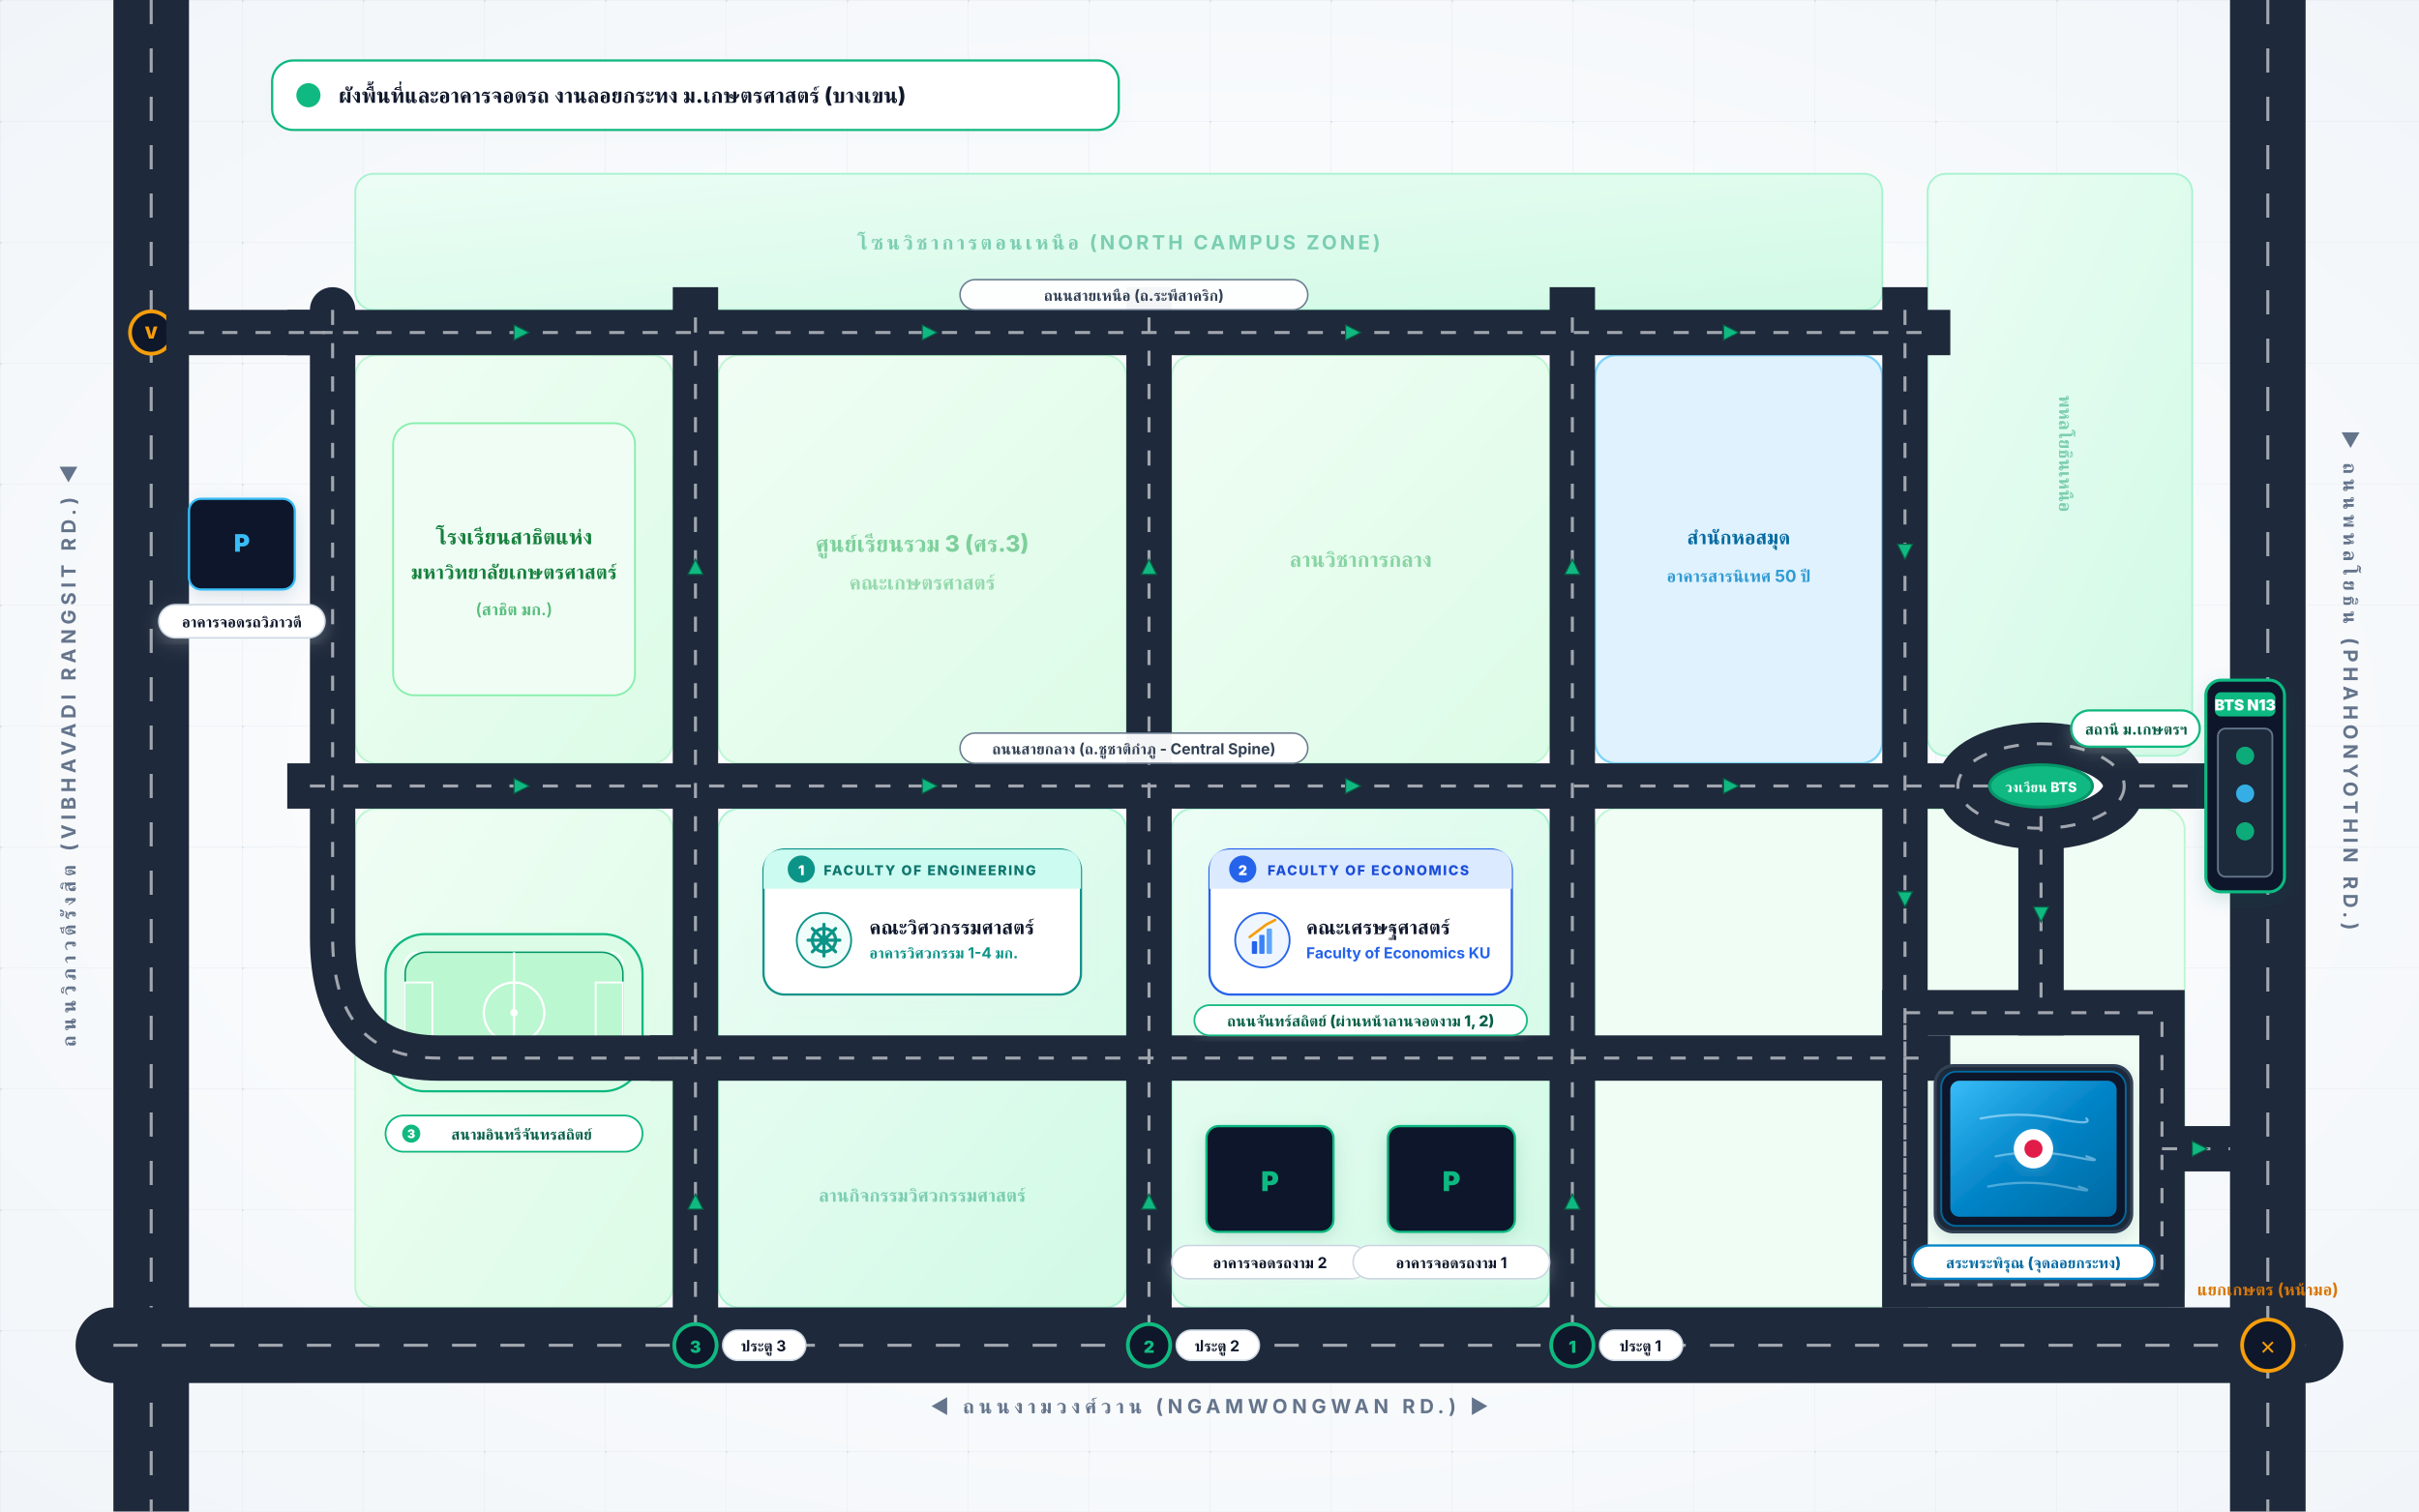
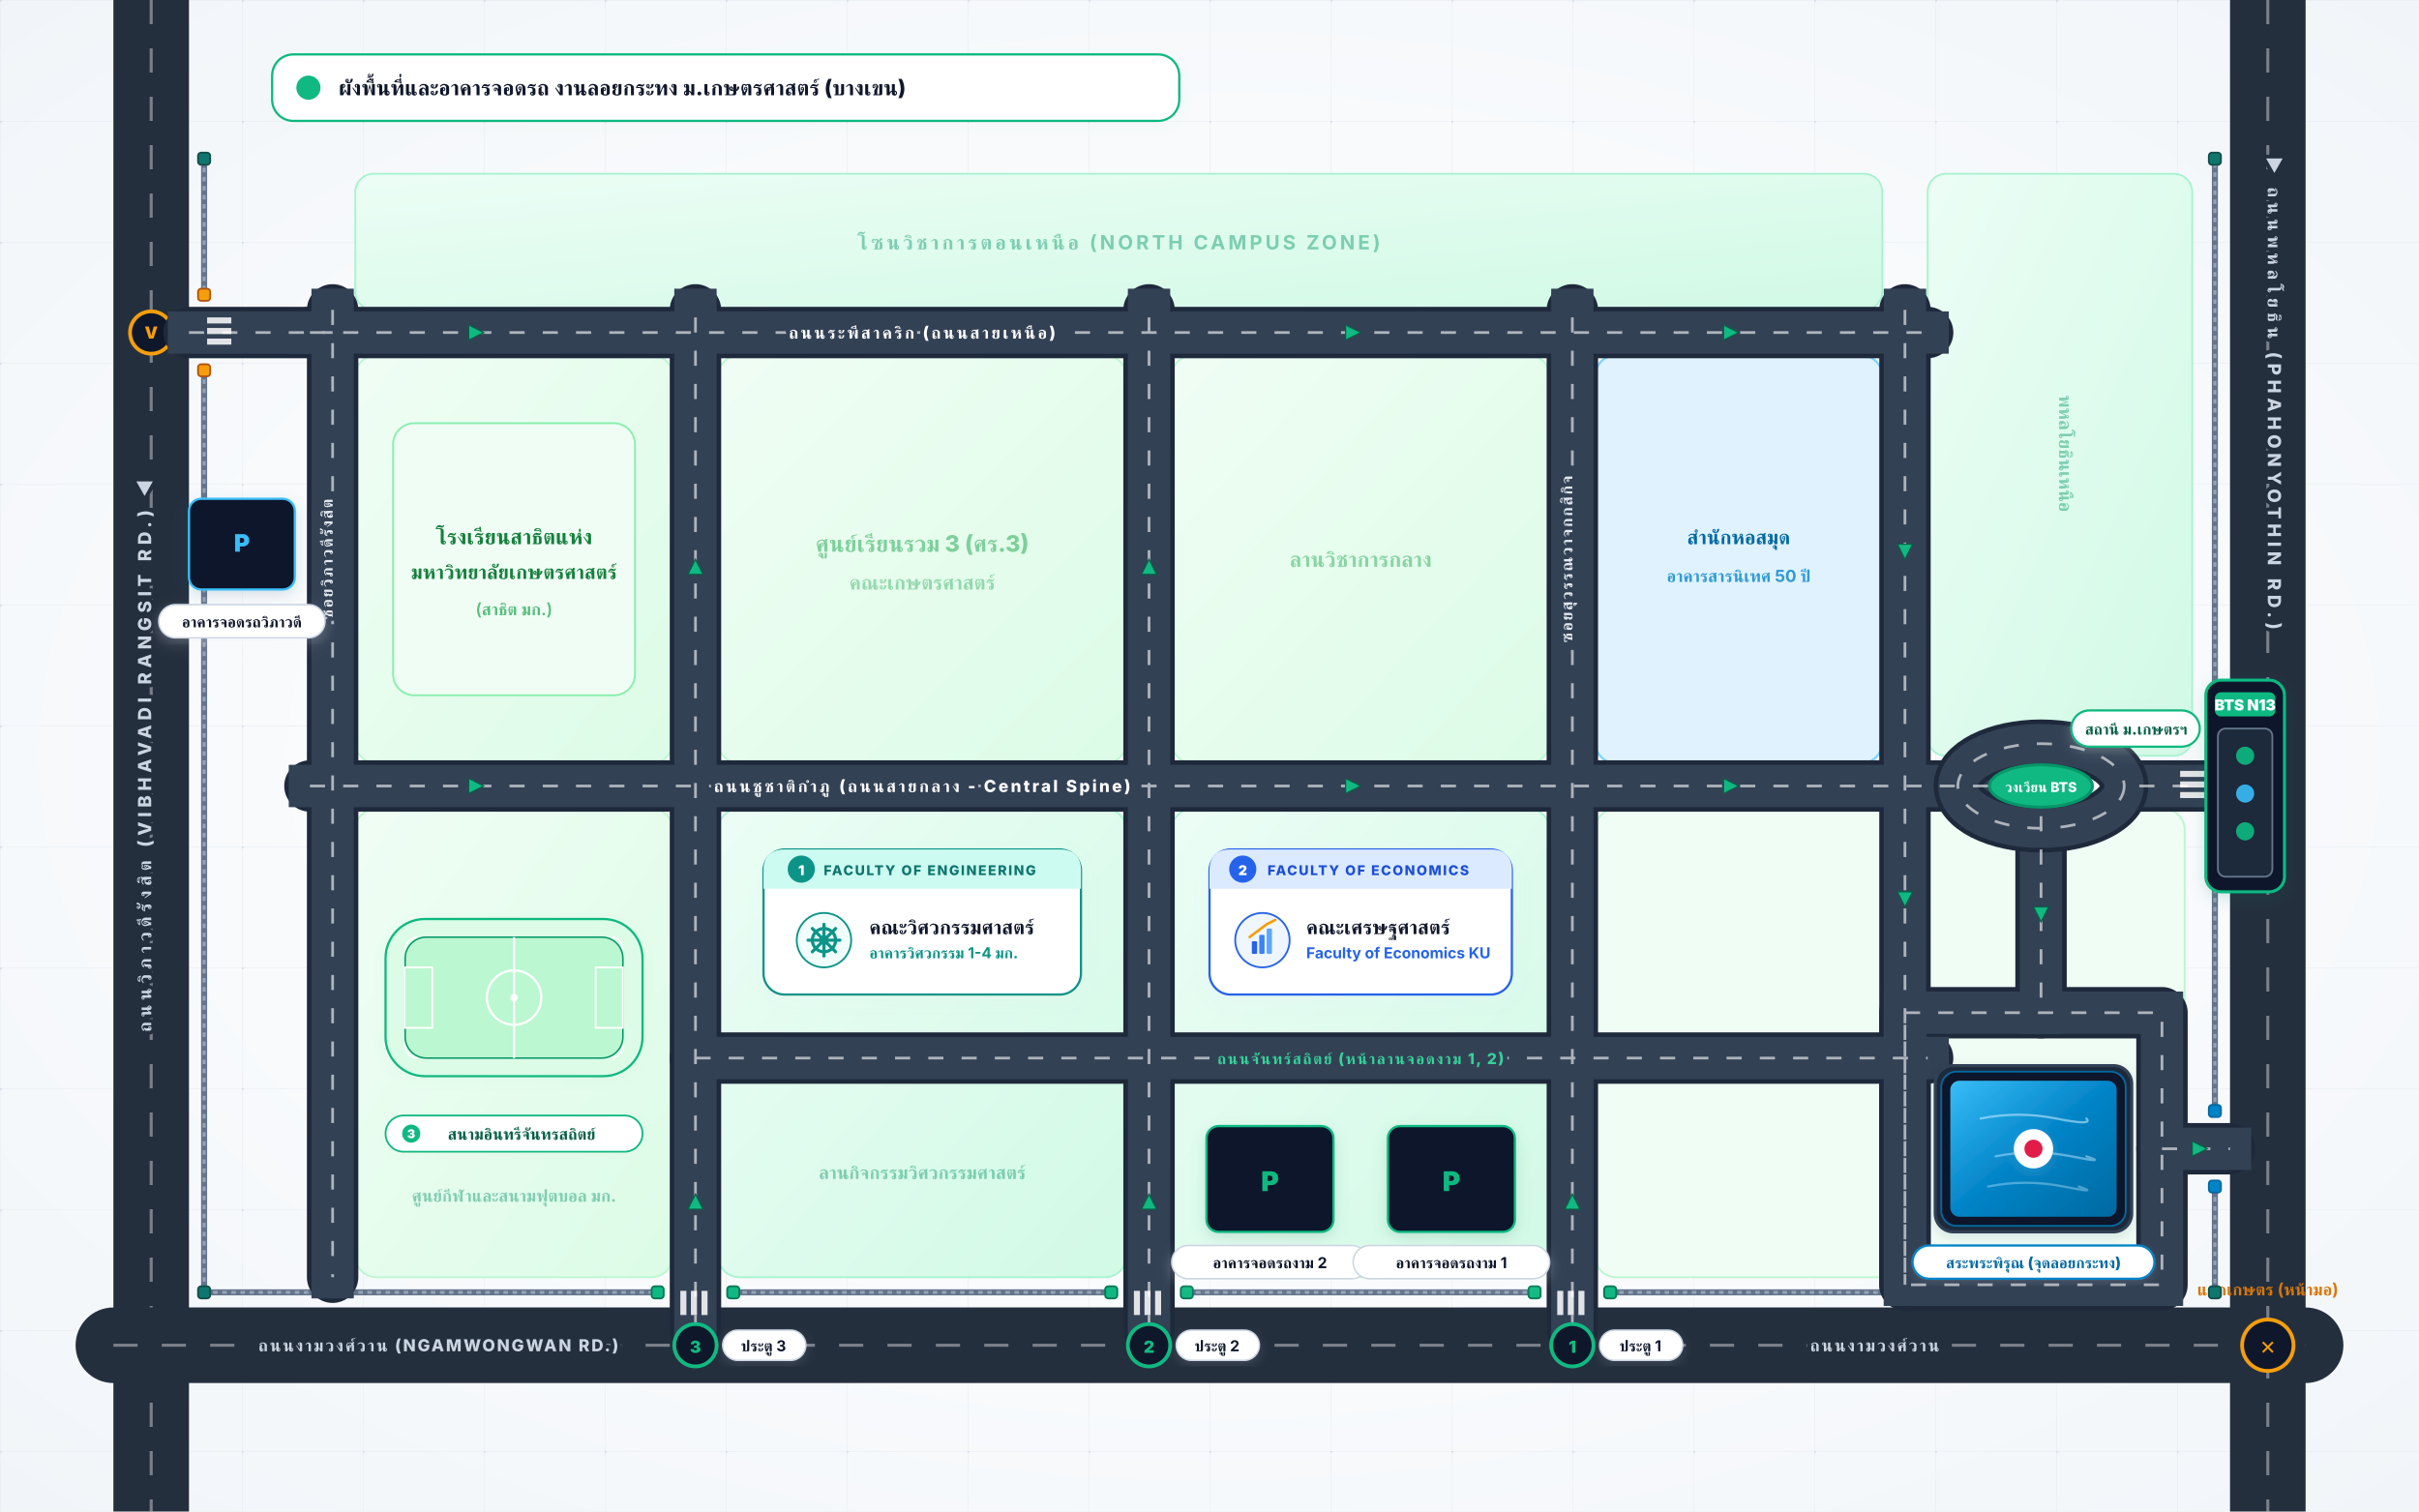
<svg xmlns="http://www.w3.org/2000/svg" viewBox="0 0 1600 1000" width="1600" height="1000" style="font-family: 'Inter', 'Prompt', -apple-system, BlinkMacSystemFont, sans-serif;">
  <defs>
    <radialGradient id="vignetteGlow" cx="50%" cy="50%" r="70%">
      <stop offset="0%" stop-color="#FFFFFF" />
      <stop offset="60%" stop-color="#F8FAFC" />
      <stop offset="100%" stop-color="#F1F5F9" />
    </radialGradient>
    <pattern id="gridBlueprint" width="80" height="80" patternUnits="userSpaceOnUse">
      <path d="M 80 0 L 0 0 0 80" fill="none" stroke="#E2E8F0" stroke-width="0.8" stroke-opacity="0.6" />
      <circle cx="0" cy="0" r="1.5" fill="#CBD5E1" fill-opacity="0.5" />
    </pattern>
    <linearGradient id="lawnNorth" x1="0%" y1="0%" x2="100%" y2="100%">
      <stop offset="0%" stop-color="#ECFDF5" />
      <stop offset="100%" stop-color="#D1FAE5" />
    </linearGradient>
    <linearGradient id="lawnCenter" x1="0%" y1="0%" x2="100%" y2="100%">
      <stop offset="0%" stop-color="#F0FDF4" />
      <stop offset="100%" stop-color="#DCFCE7" />
    </linearGradient>
    <linearGradient id="pondWaterGrad" x1="0%" y1="0%" x2="100%" y2="100%">
      <stop offset="0%" stop-color="#38BDF8" />
      <stop offset="50%" stop-color="#0284C7" />
      <stop offset="100%" stop-color="#0369A1" />
    </linearGradient>
    <filter id="dropSoft" x="-20%" y="-20%" width="140%" height="140%">
-       <feGaussianBlur stdDeviation="4" result="blur" />
-       <feOffset dx="0" dy="3" />
+       <feGaussianBlur stdDeviation="3.5" result="blur" />
+       <feOffset dx="0" dy="2.5" />
      <feComponentTransfer>
        <feFuncA type="linear" slope="0.12" />
      </feComponentTransfer>
      <feMerge>
        <feMergeNode />
        <feMergeNode in="SourceGraphic" />
      </feMerge>
    </filter>
    <filter id="cardGlow" x="-20%" y="-20%" width="140%" height="140%">
-       <feGaussianBlur stdDeviation="6" result="blur" />
-       <feOffset dx="0" dy="4" />
+       <feGaussianBlur stdDeviation="5" result="blur" />
+       <feOffset dx="0" dy="3.5" />
      <feComponentTransfer>
        <feFuncA type="linear" slope="0.15" />
      </feComponentTransfer>
      <feMerge>
        <feMergeNode />
        <feMergeNode in="SourceGraphic" />
      </feMerge>
    </filter>
  </defs>
  <rect width="1600" height="1000" fill="url(#vignetteGlow)" />
  <rect width="1600" height="1000" fill="url(#gridBlueprint)" />
-   <g transform="translate(180, 40)">
-     <rect x="0" y="0" width="560" height="46" rx="14" fill="#FFFFFF" stroke="#10B981" stroke-width="1.5" filter="url(#dropSoft)" />
-     <circle cx="24" cy="23" r="8" fill="#10B981" />
-     <text x="44" y="28" fill="#0F172A" font-size="14" font-weight="800">ผังพื้นที่และอาคารจอดรถ งานลอยกระทง ม.เกษตรศาสตร์ (บางเขน)</text>
+   <g transform="translate(180, 36)">
+     <rect x="0" y="0" width="600" height="44" rx="14" fill="#FFFFFF" stroke="#10B981" stroke-width="1.5" filter="url(#dropSoft)" />
+     <circle cx="24" cy="22" r="8" fill="#10B981" />
+     <text x="44" y="27" fill="#0F172A" font-size="14" font-weight="800">ผังพื้นที่และอาคารจอดรถ งานลอยกระทง ม.เกษตรศาสตร์ (บางเขน)</text>
  </g>
  <rect x="235" y="115" width="1010" height="90" rx="12" fill="url(#lawnNorth)" stroke="#A7F3D0" stroke-width="1.2" />
  <text x="740" y="165" fill="#059669" font-size="13" font-weight="700" opacity="0.45" letter-spacing="2" text-anchor="middle">โซนวิชาการตอนเหนือ (NORTH CAMPUS ZONE)</text>
  <rect x="1275" y="115" width="175" height="385" rx="12" fill="url(#lawnNorth)" stroke="#A7F3D0" stroke-width="1.2" />
  <text x="1362" y="300" fill="#059669" font-size="12" font-weight="700" opacity="0.45" text-anchor="middle" transform="rotate(90 1362 300)">พหลโยธินเหนือ</text>
  <g transform="translate(235, 235)">
    <rect x="0" y="0" width="210" height="270" rx="14" fill="url(#lawnCenter)" stroke="#BBF7D0" stroke-width="1.2" />
    <rect x="25" y="45" width="160" height="180" rx="14" fill="#F0FDF4" stroke="#86EFAC" stroke-width="1.2" />
    <text x="105" y="125" fill="#15803D" font-size="14" font-weight="800" text-anchor="middle">โรงเรียนสาธิตแห่ง</text>
    <text x="105" y="148" fill="#15803D" font-size="13" font-weight="800" text-anchor="middle">มหาวิทยาลัยเกษตรศาสตร์</text>
    <text x="105" y="172" fill="#16A34A" font-size="11" font-weight="600" opacity="0.7" text-anchor="middle">(สาธิต มก.)</text>
  </g>
  <g transform="translate(475, 235)">
    <rect x="0" y="0" width="270" height="270" rx="14" fill="url(#lawnCenter)" stroke="#BBF7D0" stroke-width="1.2" />
    <text x="135" y="130" fill="#16A34A" font-size="15" font-weight="800" opacity="0.5" text-anchor="middle">ศูนย์เรียนรวม 3 (ศร.3)</text>
    <text x="135" y="155" fill="#16A34A" font-size="13" font-weight="700" opacity="0.4" text-anchor="middle">คณะเกษตรศาสตร์</text>
  </g>
  <g transform="translate(775, 235)">
    <rect x="0" y="0" width="250" height="270" rx="14" fill="url(#lawnCenter)" stroke="#BBF7D0" stroke-width="1.2" />
    <text x="125" y="140" fill="#16A34A" font-size="14" font-weight="800" opacity="0.45" text-anchor="middle">ลานวิชาการกลาง</text>
  </g>
  <g transform="translate(1055, 235)">
    <rect x="0" y="0" width="190" height="270" rx="14" fill="#E0F2FE" stroke="#7DD3FC" stroke-width="1.5" />
    <text x="95" y="125" fill="#0369A1" font-size="13" font-weight="800" text-anchor="middle">สำนักหอสมุด</text>
    <text x="95" y="150" fill="#0284C7" font-size="11" font-weight="700" opacity="0.8" text-anchor="middle">อาคารสารนิเทศ 50 ปี</text>
  </g>
  <g transform="translate(235, 535)">
-     <rect x="0" y="0" width="210" height="330" rx="14" fill="url(#lawnCenter)" stroke="#BBF7D0" stroke-width="1.2" />
-     <g transform="translate(105, 135)">
+     <rect x="0" y="0" width="210" height="310" rx="14" fill="url(#lawnCenter)" stroke="#BBF7D0" stroke-width="1.2" />
+     <g transform="translate(105, 125)">
      <rect x="-85" y="-52" width="170" height="104" rx="26" fill="#DCFCE7" stroke="#10B981" stroke-width="1.5" filter="url(#dropSoft)" />
      <rect x="-72" y="-40" width="144" height="80" rx="14" fill="#BBF7D0" stroke="#059669" stroke-width="1" />
      <line x1="0" y1="-40" x2="0" y2="40" stroke="#FFFFFF" stroke-width="1.5" />
-       <circle cx="0" cy="0" r="20" fill="none" stroke="#FFFFFF" stroke-width="1.5" />
+       <circle cx="0" cy="0" r="18" fill="none" stroke="#FFFFFF" stroke-width="1.5" />
      <circle cx="0" cy="0" r="2.5" fill="#FFFFFF" />
      <rect x="-72" y="-20" width="18" height="40" fill="none" stroke="#FFFFFF" stroke-width="1.2" />
      <rect x="54" y="-20" width="18" height="40" fill="none" stroke="#FFFFFF" stroke-width="1.2" />
      <path d="M -72 -32 A 8 8 0 0 1 -64 -40" fill="none" stroke="#FFFFFF" stroke-width="1" />
      <path d="M -72 32 A 8 8 0 0 0 -64 40" fill="none" stroke="#FFFFFF" stroke-width="1" />
      <path d="M 72 -32 A 8 8 0 0 0 64 -40" fill="none" stroke="#FFFFFF" stroke-width="1" />
      <path d="M 72 32 A 8 8 0 0 1 64 40" fill="none" stroke="#FFFFFF" stroke-width="1" />
    </g>
    <g transform="translate(105, 215)">
      <rect x="-85" y="-12" width="170" height="24" rx="12" fill="#FFFFFF" stroke="#10B981" stroke-width="1.2" filter="url(#dropSoft)" />
      <circle cx="-68" cy="0" r="6" fill="#10B981" />
      <text x="-68" y="3" fill="#FFFFFF" font-size="8" font-weight="900" text-anchor="middle">3</text>
-       <text x="5" y="4" fill="#065F46" font-size="10" font-weight="800" text-anchor="middle">สนามอินทรีจันทรสถิตย์</text>
-     </g>
+       <text x="5" y="4" fill="#065F46" font-size="10.5" font-weight="800" text-anchor="middle">สนามอินทรีจันทรสถิตย์</text>
+     </g>
+     <text x="105" y="260" fill="#059669" font-size="11" font-weight="700" opacity="0.45" text-anchor="middle">ศูนย์กีฬาและสนามฟุตบอล มก.</text>
  </g>
  <g transform="translate(475, 535)">
-     <rect x="0" y="0" width="270" height="330" rx="14" fill="url(#lawnNorth)" stroke="#A7F3D0" stroke-width="1.2" />
+     <rect x="0" y="0" width="270" height="310" rx="14" fill="url(#lawnNorth)" stroke="#A7F3D0" stroke-width="1.2" />
    <g transform="translate(135, 75)" filter="url(#cardGlow)">
      <rect x="-105" y="-48" width="210" height="96" rx="14" fill="#FFFFFF" stroke="#0D9488" stroke-width="1.5" />
      <path d="M -105 -34 Q -105 -48 -91 -48 L 91 -48 Q 105 -48 105 -34 L 105 -22 L -105 -22 Z" fill="#CCFBF1" />
      <circle cx="-80" cy="-35" r="9" fill="#0D9488" />
      <text x="-80" y="-31" fill="#FFFFFF" font-size="9" font-weight="900" text-anchor="middle">1</text>
      <text x="5" y="-31" fill="#0F766E" font-size="9" font-weight="800" letter-spacing="1" text-anchor="middle">FACULTY OF ENGINEERING</text>
      <circle cx="-65" cy="12" r="18" fill="#F0FDFA" stroke="#0D9488" stroke-width="1.2" />
      <g transform="translate(-65, 12) scale(0.7)">
        <circle cx="0" cy="0" r="11" fill="none" stroke="#0D9488" stroke-width="3" />
        <circle cx="0" cy="0" r="4.5" fill="#0D9488" />
        <line x1="-15" y1="0" x2="15" y2="0" stroke="#0D9488" stroke-width="3" stroke-linecap="round" />
        <line x1="0" y1="-15" x2="0" y2="15" stroke="#0D9488" stroke-width="3" stroke-linecap="round" />
        <line x1="-11" y1="-11" x2="11" y2="11" stroke="#0D9488" stroke-width="3" stroke-linecap="round" />
        <line x1="-11" y1="11" x2="11" y2="-11" stroke="#0D9488" stroke-width="3" stroke-linecap="round" />
      </g>
      <text x="-35" y="8" fill="#0F172A" font-size="13" font-weight="800" text-anchor="start">คณะวิศวกรรมศาสตร์</text>
      <text x="-35" y="24" fill="#0D9488" font-size="10" font-weight="700" text-anchor="start">อาคารวิศวกรรม 1-4 มก.</text>
    </g>
-     <text x="135" y="260" fill="#059669" font-size="12" font-weight="700" opacity="0.45" text-anchor="middle">ลานกิจกรรมวิศวกรรมศาสตร์</text>
+     <text x="135" y="245" fill="#059669" font-size="12" font-weight="700" opacity="0.45" text-anchor="middle">ลานกิจกรรมวิศวกรรมศาสตร์</text>
  </g>
  <g transform="translate(775, 535)">
-     <rect x="0" y="0" width="250" height="330" rx="14" fill="url(#lawnNorth)" stroke="#A7F3D0" stroke-width="1.2" />
+     <rect x="0" y="0" width="250" height="310" rx="14" fill="url(#lawnNorth)" stroke="#A7F3D0" stroke-width="1.2" />
    <g transform="translate(125, 75)" filter="url(#cardGlow)">
      <rect x="-100" y="-48" width="200" height="96" rx="14" fill="#FFFFFF" stroke="#2563EB" stroke-width="1.5" />
      <path d="M -100 -34 Q -100 -48 -86 -48 L 86 -48 Q 100 -48 100 -34 L 100 -22 L -100 -22 Z" fill="#DBEAFE" />
      <circle cx="-78" cy="-35" r="9" fill="#2563EB" />
      <text x="-78" y="-31" fill="#FFFFFF" font-size="9" font-weight="900" text-anchor="middle">2</text>
      <text x="5" y="-31" fill="#1D4ED8" font-size="9" font-weight="800" letter-spacing="1" text-anchor="middle">FACULTY OF ECONOMICS</text>
      <circle cx="-65" cy="12" r="18" fill="#EFF6FF" stroke="#2563EB" stroke-width="1.2" />
      <g transform="translate(-65, 12) scale(0.7)">
        <rect x="-10" y="1" width="5" height="12" fill="#2563EB" rx="1" />
        <rect x="-3" y="-5" width="5" height="18" fill="#3B82F6" rx="1" />
        <rect x="4" y="-11" width="5" height="24" fill="#60A5FA" rx="1" />
        <path d="M -12 -3 L -4 -9 L 4 -15 L 12 -19" fill="none" stroke="#F59E0B" stroke-width="2.5" stroke-linecap="round" />
      </g>
      <text x="-36" y="8" fill="#0F172A" font-size="13" font-weight="800" text-anchor="start">คณะเศรษฐศาสตร์</text>
      <text x="-36" y="24" fill="#2563EB" font-size="10" font-weight="700" text-anchor="start">Faculty of Economics KU</text>
    </g>
  </g>
  <g transform="translate(1055, 535)">
-     <rect x="0" y="0" width="390" height="330" rx="14" fill="#F0FDF4" stroke="#BBF7D0" stroke-width="1.2" />
-     <text x="80" y="170" fill="#059669" font-size="12" font-weight="700" opacity="0.4" text-anchor="middle">ลานวัฒนธรรม</text>
-   </g>
-   <rect x="75" y="0" width="50" height="1000" fill="#1E293B" />
-   <line x1="100" y1="0" x2="100" y2="1000" stroke="#F8FAFC" stroke-width="2" stroke-dasharray="16,16" opacity="0.6" />
-   <text x="50" y="500" fill="#64748B" font-size="13" font-weight="700" letter-spacing="3" transform="rotate(-90 50 500)" text-anchor="middle">ถนนวิภาวดีรังสิต (VIBHAVADI RANGSIT RD.) ◀</text>
-   <rect x="50" y="865" width="1500" height="50" fill="#1E293B" rx="25" />
-   <line x1="75" y1="890" x2="1525" y2="890" stroke="#F8FAFC" stroke-width="2" stroke-dasharray="16,16" opacity="0.6" />
-   <text x="800" y="935" fill="#64748B" font-size="13" font-weight="700" letter-spacing="3" text-anchor="middle">◀ ถนนงามวงศ์วาน (NGAMWONGWAN RD.) ▶</text>
-   <rect x="1475" y="0" width="50" height="1000" fill="#1E293B" />
-   <line x1="1500" y1="0" x2="1500" y2="1000" stroke="#F8FAFC" stroke-width="2" stroke-dasharray="16,16" opacity="0.6" />
-   <text x="1550" y="450" fill="#64748B" font-size="13" font-weight="700" letter-spacing="3" transform="rotate(90 1550 450)" text-anchor="middle">▶ ถนนพหลโยธิน (PHAHONYOTHIN RD.)</text>
+     <rect x="0" y="0" width="390" height="310" rx="14" fill="#F0FDF4" stroke="#BBF7D0" stroke-width="1.2" />
+     <text x="75" y="160" fill="#059669" font-size="12" font-weight="700" opacity="0.4" text-anchor="middle">ลานวัฒนธรรม</text>
+   </g>
+   <rect x="75" y="0" width="50" height="1000" fill="#242F3E" />
+   <line x1="100" y1="0" x2="100" y2="1000" stroke="#F8FAFC" stroke-width="2" stroke-dasharray="16,16" opacity="0.4" />
+   <rect x="50" y="865" width="1500" height="50" fill="#242F3E" rx="25" />
+   <line x1="75" y1="890" x2="1525" y2="890" stroke="#F8FAFC" stroke-width="2" stroke-dasharray="16,16" opacity="0.4" />
+   <rect x="1475" y="0" width="50" height="1000" fill="#242F3E" />
+   <line x1="1500" y1="0" x2="1500" y2="1000" stroke="#F8FAFC" stroke-width="2" stroke-dasharray="16,16" opacity="0.4" />
  <g transform="translate(1475, 865)">
    <circle cx="25" cy="25" r="17" fill="#0F172A" stroke="#F59E0B" stroke-width="2.5" />
    <text x="25" y="31" fill="#F59E0B" font-size="13" font-weight="900" text-anchor="middle">✕</text>
    <text x="25" y="-8" fill="#D97706" font-size="11" font-weight="700" text-anchor="middle">แยกเกษตร (หน้ามอ)</text>
  </g>
  <g transform="translate(75, 200)">
    <circle cx="25" cy="20" r="14" fill="#0F172A" stroke="#F59E0B" stroke-width="2.5" />
    <text x="25" y="24" fill="#F59E0B" font-size="11" font-weight="900" text-anchor="middle">V</text>
-     <rect x="48" y="8" width="85" height="24" rx="12" fill="#FFFFFF" stroke="#CBD5E1" stroke-width="1" />
-     <text x="90" y="24" fill="#0F172A" font-size="11" font-weight="700" text-anchor="middle">ประตูวิภาวดี</text>
-   </g>
-   <g fill="none" stroke="#1E293B" stroke-width="30" stroke-linecap="square" stroke-linejoin="miter">
+     <rect x="48" y="8" width="82" height="24" rx="12" fill="#FFFFFF" stroke="#CBD5E1" stroke-width="1" filter="url(#dropSoft)" />
+     <text x="89" y="24" fill="#0F172A" font-size="10.5" font-weight="800" text-anchor="middle">ประตูวิภาวดี</text>
+   </g>
+   <g id="campus-perimeter-fence">
+     <g fill="none" stroke="#64748B" stroke-width="4" stroke-linecap="round" stroke-linejoin="round">
+       <line x1="135" y1="105" x2="135" y2="195" />
+       <line x1="135" y1="245" x2="135" y2="855" />
+       <line x1="135" y1="855" x2="435" y2="855" />
+       <line x1="485" y1="855" x2="735" y2="855" />
+       <line x1="785" y1="855" x2="1015" y2="855" />
+       <line x1="1065" y1="855" x2="1440" y2="855" />
+       <line x1="1465" y1="855" x2="1465" y2="785" />
+       <line x1="1465" y1="735" x2="1465" y2="545" />
+       <line x1="1465" y1="495" x2="1465" y2="105" />
+     </g>
+     <g fill="none" stroke="#94A3B8" stroke-width="2" stroke-dasharray="3,3">
+       <line x1="135" y1="105" x2="135" y2="195" />
+       <line x1="135" y1="245" x2="135" y2="855" />
+       <line x1="135" y1="855" x2="435" y2="855" />
+       <line x1="485" y1="855" x2="735" y2="855" />
+       <line x1="785" y1="855" x2="1015" y2="855" />
+       <line x1="1065" y1="855" x2="1440" y2="855" />
+       <line x1="1465" y1="855" x2="1465" y2="785" />
+       <line x1="1465" y1="735" x2="1465" y2="545" />
+       <line x1="1465" y1="495" x2="1465" y2="105" />
+     </g>
+     <rect x="131" y="851" width="8" height="8" rx="2" fill="#0F766E" stroke="#134E4A" stroke-width="1.2" />
+     <rect x="1461" y="851" width="8" height="8" rx="2" fill="#0F766E" stroke="#134E4A" stroke-width="1.2" />
+     <rect x="131" y="101" width="8" height="8" rx="2" fill="#0F766E" stroke="#134E4A" stroke-width="1.2" />
+     <rect x="1461" y="101" width="8" height="8" rx="2" fill="#0F766E" stroke="#134E4A" stroke-width="1.2" />
+     <rect x="131" y="191" width="8" height="8" rx="2" fill="#F59E0B" stroke="#B45309" stroke-width="1.2" />
+     <rect x="131" y="241" width="8" height="8" rx="2" fill="#F59E0B" stroke="#B45309" stroke-width="1.2" />
+     <rect x="431" y="851" width="8" height="8" rx="2" fill="#10B981" stroke="#047857" stroke-width="1.2" />
+     <rect x="481" y="851" width="8" height="8" rx="2" fill="#10B981" stroke="#047857" stroke-width="1.2" />
+     <rect x="731" y="851" width="8" height="8" rx="2" fill="#10B981" stroke="#047857" stroke-width="1.2" />
+     <rect x="781" y="851" width="8" height="8" rx="2" fill="#10B981" stroke="#047857" stroke-width="1.2" />
+     <rect x="1011" y="851" width="8" height="8" rx="2" fill="#10B981" stroke="#047857" stroke-width="1.2" />
+     <rect x="1061" y="851" width="8" height="8" rx="2" fill="#10B981" stroke="#047857" stroke-width="1.2" />
+     <rect x="1461" y="491" width="8" height="8" rx="2" fill="#10B981" stroke="#047857" stroke-width="1.2" />
+     <rect x="1461" y="541" width="8" height="8" rx="2" fill="#10B981" stroke="#047857" stroke-width="1.2" />
+     <rect x="1461" y="731" width="8" height="8" rx="2" fill="#0284C7" stroke="#0369A1" stroke-width="1.2" />
+     <rect x="1461" y="781" width="8" height="8" rx="2" fill="#0284C7" stroke="#0369A1" stroke-width="1.2" />
+   </g>
+   <g fill="none" stroke="#1E293B" stroke-width="34" stroke-linecap="round" stroke-linejoin="round">
    <line x1="205" y1="220" x2="1275" y2="220" />
    <line x1="205" y1="520" x2="1360" y2="520" />
-     <line x1="445" y1="700" x2="1275" y2="700" />
+     <line x1="460" y1="700" x2="1275" y2="700" />
    <line x1="125" y1="220" x2="220" y2="220" />
-     <path d="M 220 205 L 220 620 Q 220 700 290 700 L 460 700" stroke-linecap="round" />
+     <line x1="220" y1="205" x2="220" y2="845" />
    <line x1="460" y1="880" x2="460" y2="205" />
    <line x1="760" y1="880" x2="760" y2="205" />
    <line x1="1040" y1="880" x2="1040" y2="205" />
    <line x1="1260" y1="205" x2="1260" y2="850" />
    <line x1="1350" y1="540" x2="1350" y2="670" />
    <path d="M 1260 670 L 1430 670 L 1430 850 L 1260 850 Z" />
    <line x1="1415" y1="520" x2="1475" y2="520" />
    <line x1="1430" y1="760" x2="1475" y2="760" />
  </g>
-   <ellipse cx="1350" cy="520" rx="55" ry="28" fill="none" stroke="#1E293B" stroke-width="28" />
-   <g fill="none" stroke="#F8FAFC" stroke-width="2" stroke-dasharray="10,12" opacity="0.6">
+   <g fill="none" stroke="#334155" stroke-width="28" stroke-linecap="square" stroke-linejoin="miter">
    <line x1="205" y1="220" x2="1275" y2="220" />
    <line x1="205" y1="520" x2="1360" y2="520" />
-     <line x1="445" y1="700" x2="1275" y2="700" />
+     <line x1="460" y1="700" x2="1275" y2="700" />
    <line x1="125" y1="220" x2="220" y2="220" />
-     <path d="M 220 205 L 220 620 Q 220 700 290 700 L 460 700" />
+     <line x1="220" y1="205" x2="220" y2="845" />
+     <line x1="460" y1="880" x2="460" y2="205" />
+     <line x1="760" y1="880" x2="760" y2="205" />
+     <line x1="1040" y1="880" x2="1040" y2="205" />
+     <line x1="1260" y1="205" x2="1260" y2="850" />
+     <line x1="1350" y1="540" x2="1350" y2="670" />
+     <path d="M 1260 670 L 1430 670 L 1430 850 L 1260 850 Z" />
+     <line x1="1415" y1="520" x2="1475" y2="520" />
+     <line x1="1430" y1="760" x2="1475" y2="760" />
+   </g>
+   <ellipse cx="1350" cy="520" rx="55" ry="28" fill="none" stroke="#1E293B" stroke-width="32" />
+   <ellipse cx="1350" cy="520" rx="55" ry="28" fill="none" stroke="#334155" stroke-width="26" />
+   <g fill="none" stroke="#FFFFFF" stroke-width="1.8" stroke-dasharray="10,12" opacity="0.6">
+     <line x1="205" y1="220" x2="1275" y2="220" />
+     <line x1="205" y1="520" x2="1360" y2="520" />
+     <line x1="460" y1="700" x2="1275" y2="700" />
+     <line x1="125" y1="220" x2="220" y2="220" />
+     <line x1="220" y1="205" x2="220" y2="845" />
    <line x1="460" y1="880" x2="460" y2="205" />
    <line x1="760" y1="880" x2="760" y2="205" />
    <line x1="1040" y1="880" x2="1040" y2="205" />
    <line x1="1260" y1="205" x2="1260" y2="850" />
    <line x1="1350" y1="540" x2="1350" y2="670" />
    <path d="M 1260 670 L 1430 670 L 1430 850 L 1260 850 Z" />
    <ellipse cx="1350" cy="520" rx="55" ry="28" />
    <line x1="1415" y1="520" x2="1475" y2="520" />
    <line x1="1430" y1="760" x2="1475" y2="760" />
  </g>
+   <g stroke="#FFFFFF" stroke-width="2.5" stroke-dasharray="4,3" opacity="0.85">
+     <line x1="145" y1="210" x2="145" y2="230" stroke-width="16" />
+     <line x1="450" y1="862" x2="470" y2="862" stroke-width="16" />
+     <line x1="750" y1="862" x2="770" y2="862" stroke-width="16" />
+     <line x1="1030" y1="862" x2="1050" y2="862" stroke-width="16" />
+     <line x1="1450" y1="510" x2="1450" y2="530" stroke-width="16" />
+   </g>
  <ellipse cx="1350" cy="520" rx="34" ry="14" fill="#10B981" stroke="#059669" stroke-width="2" />
  <text x="1350" y="524" fill="#FFFFFF" font-size="9" font-weight="800" text-anchor="middle">วงเวียน BTS</text>
  <g fill="#10B981" stroke="#065F46" stroke-width="0.8">
-     <polygon points="350,220 340,215 340,225" />
-     <polygon points="620,220 610,215 610,225" />
+     <polygon points="320,220 310,215 310,225" />
    <polygon points="900,220 890,215 890,225" />
    <polygon points="1150,220 1140,215 1140,225" />
-     <polygon points="350,520 340,515 340,525" />
-     <polygon points="620,520 610,515 610,525" />
+     <polygon points="320,520 310,515 310,525" />
    <polygon points="900,520 890,515 890,525" />
    <polygon points="1150,520 1140,515 1140,525" />
    <polygon points="460,370 455,380 465,380" />
    <polygon points="460,790 455,800 465,800" />
    <polygon points="760,370 755,380 765,380" />
    <polygon points="760,790 755,800 765,800" />
-     <polygon points="1040,370 1035,380 1045,380" />
    <polygon points="1040,790 1035,800 1045,800" />
    <polygon points="1260,370 1265,360 1255,360" />
    <polygon points="1260,600 1265,590 1255,590" />
    <polygon points="1350,610 1345,600 1355,600" />
    <polygon points="1460,760 1450,755 1450,765" />
  </g>
+   <text x="610" y="224" fill="#FFFFFF" stroke="#334155" stroke-width="5" stroke-linejoin="round" style="paint-order: stroke fill;" font-size="11" font-weight="800" letter-spacing="1.5" text-anchor="middle">ถนนระพีสาคริก (ถนนสายเหนือ)</text>
+   <text x="610" y="524" fill="#FFFFFF" stroke="#334155" stroke-width="5" stroke-linejoin="round" style="paint-order: stroke fill;" font-size="11" font-weight="800" letter-spacing="1.5" text-anchor="middle">ถนนชูชาติกำภู (ถนนสายกลาง - Central Spine)</text>
+   <text x="900" y="704" fill="#34D399" stroke="#334155" stroke-width="6" stroke-linejoin="round" style="paint-order: stroke fill;" font-size="10" font-weight="800" letter-spacing="1" text-anchor="middle">ถนนจันทร์สถิตย์ (หน้าลานจอดงาม 1, 2)</text>
+   <text x="220" y="370" fill="#E2E8F0" stroke="#334155" stroke-width="5" stroke-linejoin="round" style="paint-order: stroke fill;" font-size="10.5" font-weight="800" letter-spacing="1" text-anchor="middle" transform="rotate(-90 220 370)">ซอยวิภาวดีรังสิต</text>
+   <text x="1040" y="370" fill="#E2E8F0" stroke="#334155" stroke-width="5" stroke-linejoin="round" style="paint-order: stroke fill;" font-size="10.5" font-weight="800" letter-spacing="1" text-anchor="middle" transform="rotate(-90 1040 370)">ซอยสุวรรณวาจกกสิกิจ</text>
+   <text x="100" y="500" fill="#CBD5E1" stroke="#242F3E" stroke-width="5" stroke-linejoin="round" style="paint-order: stroke fill;" font-size="12" font-weight="800" letter-spacing="3" transform="rotate(-90 100 500)" text-anchor="middle">ถนนวิภาวดีรังสิต (VIBHAVADI RANGSIT RD.) ◀</text>
+   <text x="290" y="894" fill="#CBD5E1" stroke="#242F3E" stroke-width="5" stroke-linejoin="round" style="paint-order: stroke fill;" font-size="11" font-weight="800" letter-spacing="1.2" text-anchor="middle">ถนนงามวงศ์วาน (NGAMWONGWAN RD.)</text>
+   <text x="1240" y="894" fill="#CBD5E1" stroke="#242F3E" stroke-width="5" stroke-linejoin="round" style="paint-order: stroke fill;" font-size="11" font-weight="800" letter-spacing="1.2" text-anchor="middle">ถนนงามวงศ์วาน</text>
+   <text x="1500" y="260" fill="#CBD5E1" stroke="#242F3E" stroke-width="5" stroke-linejoin="round" style="paint-order: stroke fill;" font-size="12" font-weight="800" letter-spacing="3" transform="rotate(90 1500 260)" text-anchor="middle">▶ ถนนพหลโยธิน (PHAHONYOTHIN RD.)</text>
  <g id="event-zone-loykrathong" transform="translate(1345, 760)" filter="url(#dropSoft)">
    <rect x="-65" y="-55" width="130" height="110" rx="12" fill="#1E293B" stroke="#334155" stroke-width="2" />
    <rect x="-61" y="-51" width="122" height="102" rx="10" fill="#0F172A" stroke="#0369A1" stroke-width="1.2" />
    <rect x="-55" y="-45" width="110" height="90" rx="6" fill="url(#pondWaterGrad)" />
    <path d="M -35 -20 Q -10 -25 15 -20 T 35 -20" fill="none" stroke="#BAE6FD" stroke-width="1.5" stroke-linecap="round" opacity="0.6" />
    <path d="M -25 5 Q 0 0 25 5 T 35 5" fill="none" stroke="#BAE6FD" stroke-width="1.5" stroke-linecap="round" opacity="0.5" />
    <path d="M -30 25 Q -5 20 20 25 T 30 25" fill="none" stroke="#BAE6FD" stroke-width="1.5" stroke-linecap="round" opacity="0.4" />
    <circle cx="0" cy="0" r="13" fill="#FFFFFF" filter="url(#dropSoft)" />
    <circle cx="0" cy="0" r="6" fill="#E11D48" />
  </g>
  <g transform="translate(1345, 835)">
    <rect x="-80" y="-11" width="160" height="22" rx="11" fill="#FFFFFF" stroke="#0284C7" stroke-width="1.5" filter="url(#dropSoft)" />
    <text x="0" y="4" fill="#0369A1" font-size="10" font-weight="800" text-anchor="middle">สระพระพิรุณ (จุดลอยกระทง)</text>
  </g>
  <g id="building-vipa" transform="translate(160, 360)" filter="url(#cardGlow)">
    <rect x="-35" y="-30" width="70" height="60" rx="8" fill="#0F172A" stroke="#38BDF8" stroke-width="1.5" />
    <text x="0" y="5" fill="#38BDF8" font-size="16" font-weight="900" text-anchor="middle">P</text>
    <rect x="-55" y="40" width="110" height="22" rx="11" fill="#FFFFFF" stroke="#CBD5E1" stroke-width="1" filter="url(#dropSoft)" />
    <text x="0" y="55" fill="#0F172A" font-size="10" font-weight="700" text-anchor="middle">อาคารจอดรถวิภาวดี</text>
  </g>
  <g id="building-ngam2" transform="translate(840, 780)" filter="url(#cardGlow)">
    <rect x="-42" y="-35" width="84" height="70" rx="8" fill="#0F172A" stroke="#10B981" stroke-width="1.5" />
    <text x="0" y="8" fill="#10B981" font-size="18" font-weight="900" text-anchor="middle">P</text>
    <rect x="-65" y="44" width="130" height="22" rx="11" fill="#FFFFFF" stroke="#CBD5E1" stroke-width="1" filter="url(#dropSoft)" />
    <text x="0" y="59" fill="#0F172A" font-size="10" font-weight="700" text-anchor="middle">อาคารจอดรถงาม 2</text>
  </g>
  <g id="building-ngam1" transform="translate(960, 780)" filter="url(#cardGlow)">
    <rect x="-42" y="-35" width="84" height="70" rx="8" fill="#0F172A" stroke="#10B981" stroke-width="1.5" />
    <text x="0" y="8" fill="#10B981" font-size="18" font-weight="900" text-anchor="middle">P</text>
    <rect x="-65" y="44" width="130" height="22" rx="11" fill="#FFFFFF" stroke="#CBD5E1" stroke-width="1" filter="url(#dropSoft)" />
    <text x="0" y="59" fill="#0F172A" font-size="10" font-weight="700" text-anchor="middle">อาคารจอดรถงาม 1</text>
  </g>
  <g id="station-bts-kaset" transform="translate(1485, 520)" filter="url(#cardGlow)">
    <rect x="-26" y="-70" width="52" height="140" rx="10" fill="#0F172A" stroke="#10B981" stroke-width="2" />
    <rect x="-20" y="-62" width="40" height="16" rx="4" fill="#10B981" />
    <text x="0" y="-50" fill="#FFFFFF" font-size="10" font-weight="900" text-anchor="middle">BTS N13</text>
    <rect x="-18" y="-38" width="36" height="98" rx="5" fill="#1E293B" stroke="#64748B" stroke-width="1.2" />
    <circle cx="0" cy="-20" r="6" fill="#10B981" opacity="0.9" />
    <circle cx="0" cy="5" r="6" fill="#38BDF8" opacity="0.9" />
    <circle cx="0" cy="30" r="6" fill="#10B981" opacity="0.9" />
    <rect x="-115" y="-50" width="85" height="24" rx="12" fill="#FFFFFF" stroke="#10B981" stroke-width="1.5" filter="url(#dropSoft)" />
    <text x="-72" y="-34" fill="#065F46" font-size="10" font-weight="800" text-anchor="middle">สถานี ม.เกษตรฯ</text>
  </g>
  <g transform="translate(460, 890)">
    <circle cx="0" cy="0" r="14" fill="#0F172A" stroke="#10B981" stroke-width="2.5" />
    <text x="0" y="5" fill="#10B981" font-size="11" font-weight="900" text-anchor="middle">3</text>
-     <rect x="18" y="-10" width="55" height="20" rx="10" fill="#FFFFFF" stroke="#CBD5E1" stroke-width="1" />
+     <rect x="18" y="-10" width="55" height="20" rx="10" fill="#FFFFFF" stroke="#CBD5E1" stroke-width="1" filter="url(#dropSoft)" />
    <text x="45" y="4" fill="#0F172A" font-size="10" font-weight="700" text-anchor="middle">ประตู 3</text>
  </g>
  <g transform="translate(760, 890)">
    <circle cx="0" cy="0" r="14" fill="#0F172A" stroke="#10B981" stroke-width="2.5" />
    <text x="0" y="5" fill="#10B981" font-size="11" font-weight="900" text-anchor="middle">2</text>
-     <rect x="18" y="-10" width="55" height="20" rx="10" fill="#FFFFFF" stroke="#CBD5E1" stroke-width="1" />
+     <rect x="18" y="-10" width="55" height="20" rx="10" fill="#FFFFFF" stroke="#CBD5E1" stroke-width="1" filter="url(#dropSoft)" />
    <text x="45" y="4" fill="#0F172A" font-size="10" font-weight="700" text-anchor="middle">ประตู 2</text>
  </g>
  <g transform="translate(1040, 890)">
    <circle cx="0" cy="0" r="14" fill="#0F172A" stroke="#10B981" stroke-width="2.5" />
    <text x="0" y="5" fill="#10B981" font-size="11" font-weight="900" text-anchor="middle">1</text>
-     <rect x="18" y="-10" width="55" height="20" rx="10" fill="#FFFFFF" stroke="#CBD5E1" stroke-width="1" />
+     <rect x="18" y="-10" width="55" height="20" rx="10" fill="#FFFFFF" stroke="#CBD5E1" stroke-width="1" filter="url(#dropSoft)" />
    <text x="45" y="4" fill="#0F172A" font-size="10" font-weight="700" text-anchor="middle">ประตู 1</text>
  </g>
-   <g transform="translate(750, 195)">
-     <rect x="-115" y="-10" width="230" height="20" rx="10" fill="#FFFFFF" stroke="#64748B" stroke-width="1" opacity="0.95" />
-     <text x="0" y="4" fill="#334155" font-size="10" font-weight="700" text-anchor="middle">ถนนสายเหนือ (ถ.ระพีสาคริก)</text>
-   </g>
-   <g transform="translate(750, 495)">
-     <rect x="-115" y="-10" width="230" height="20" rx="10" fill="#FFFFFF" stroke="#64748B" stroke-width="1" opacity="0.95" />
-     <text x="0" y="4" fill="#334155" font-size="10" font-weight="700" text-anchor="middle">ถนนสายกลาง (ถ.ชูชาติกำภู - Central Spine)</text>
-   </g>
-   <g transform="translate(900, 675)">
-     <rect x="-110" y="-10" width="220" height="20" rx="10" fill="#FFFFFF" stroke="#10B981" stroke-width="1.2" opacity="0.95" filter="url(#dropSoft)" />
-     <text x="0" y="4" fill="#065F46" font-size="10" font-weight="800" text-anchor="middle">ถนนจันทร์สถิตย์ (ผ่านหน้าลานจอดงาม 1, 2)</text>
-   </g>
</svg>
